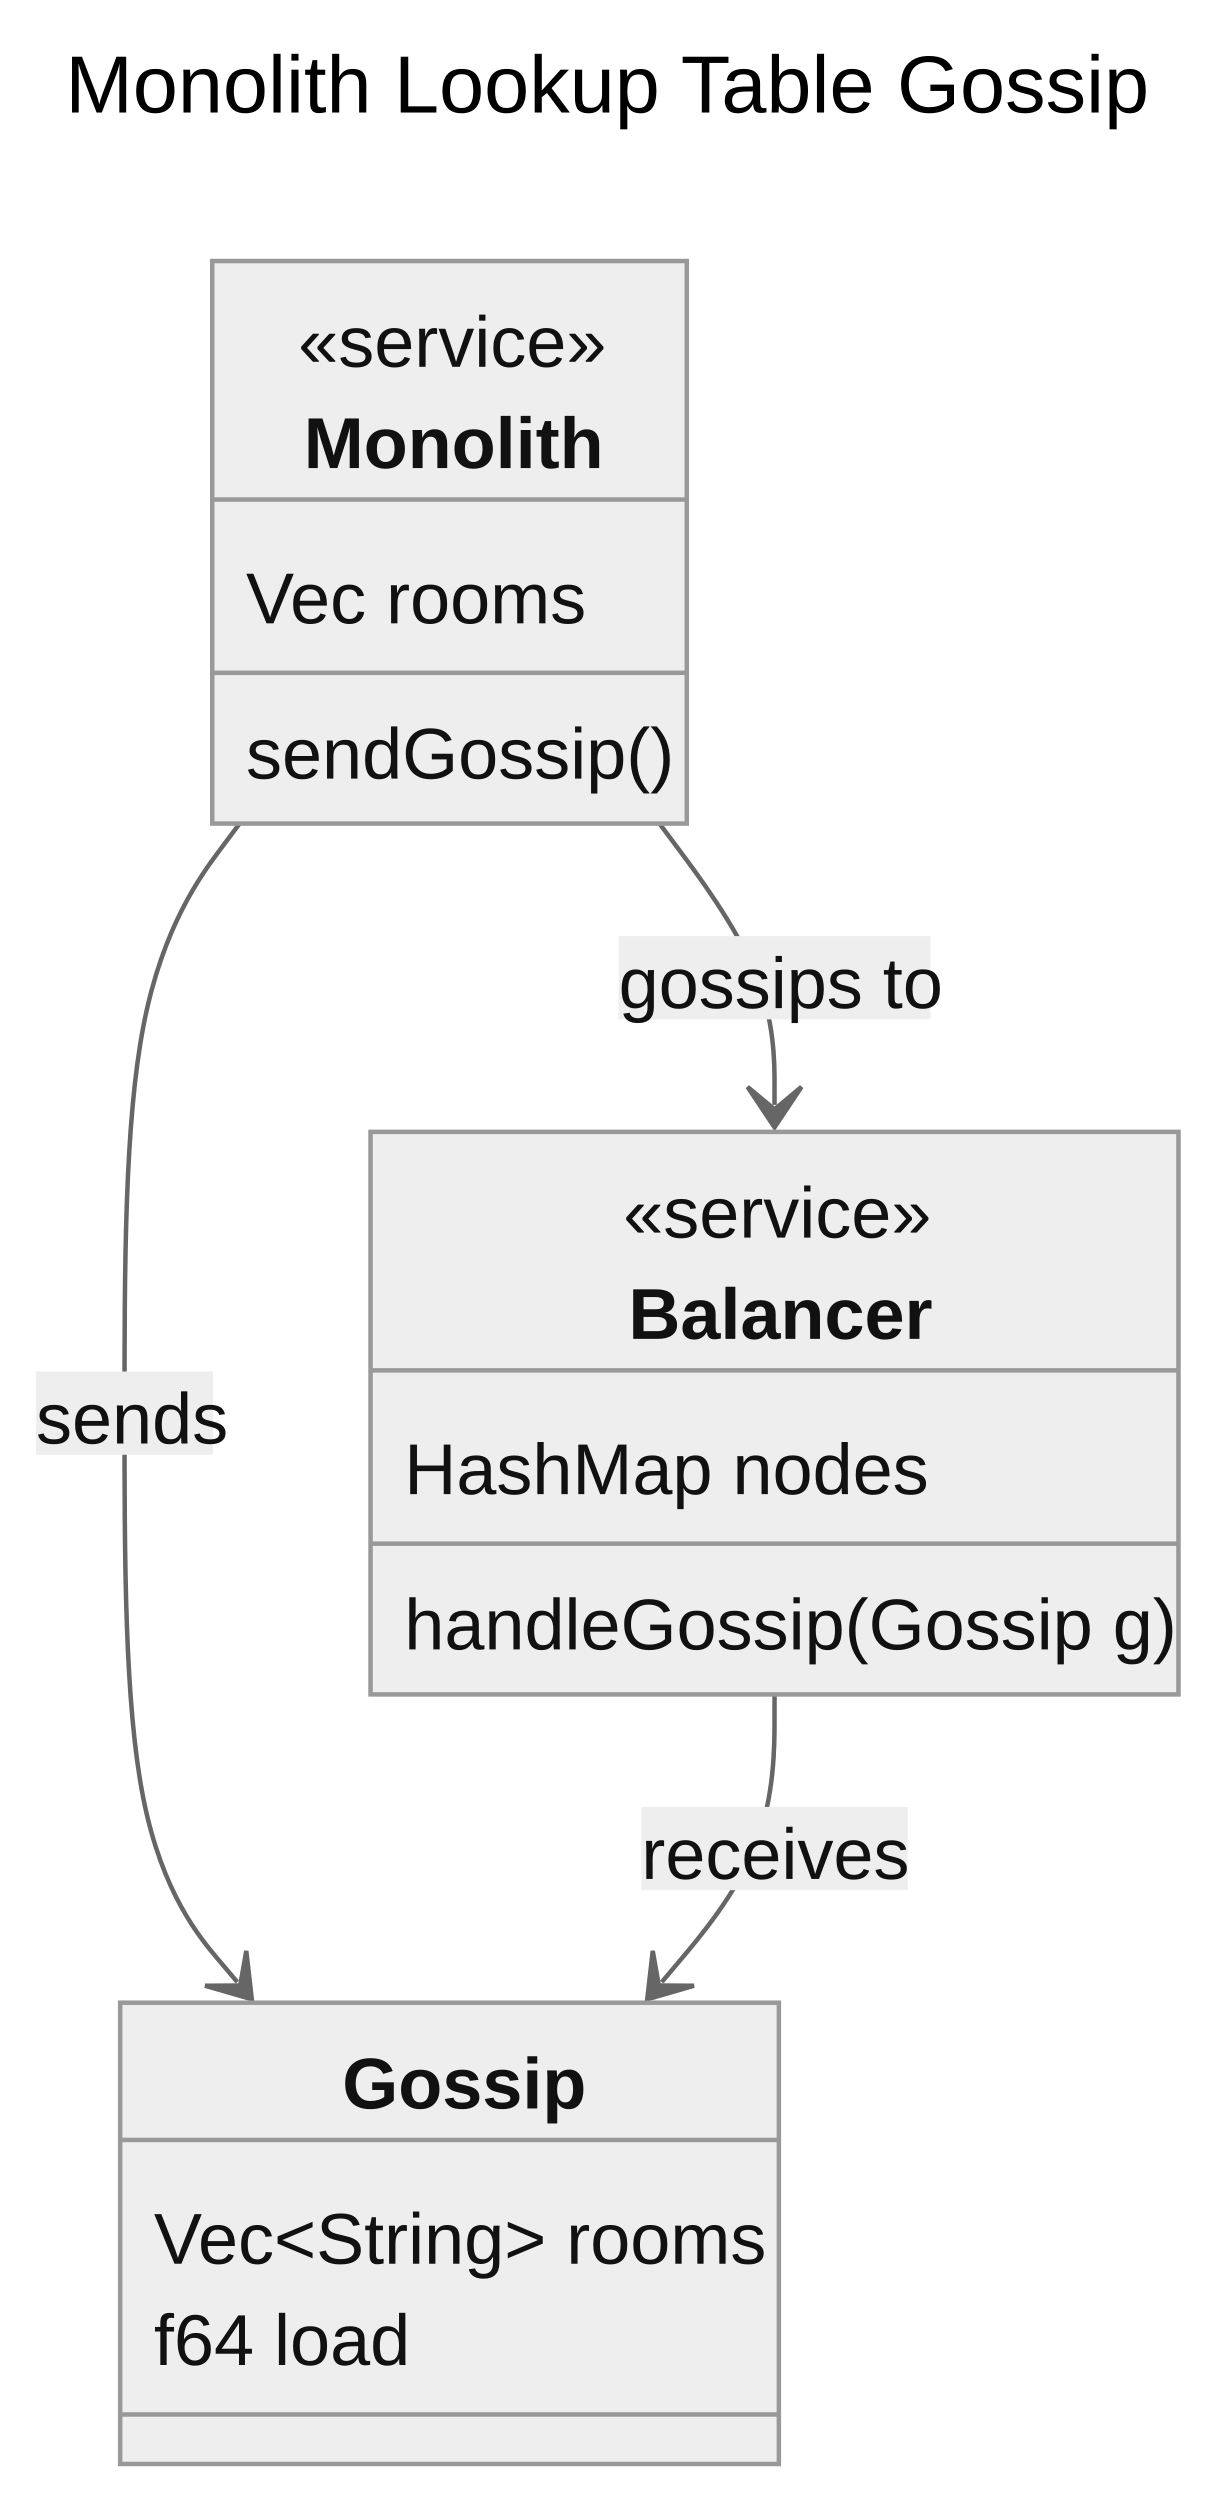
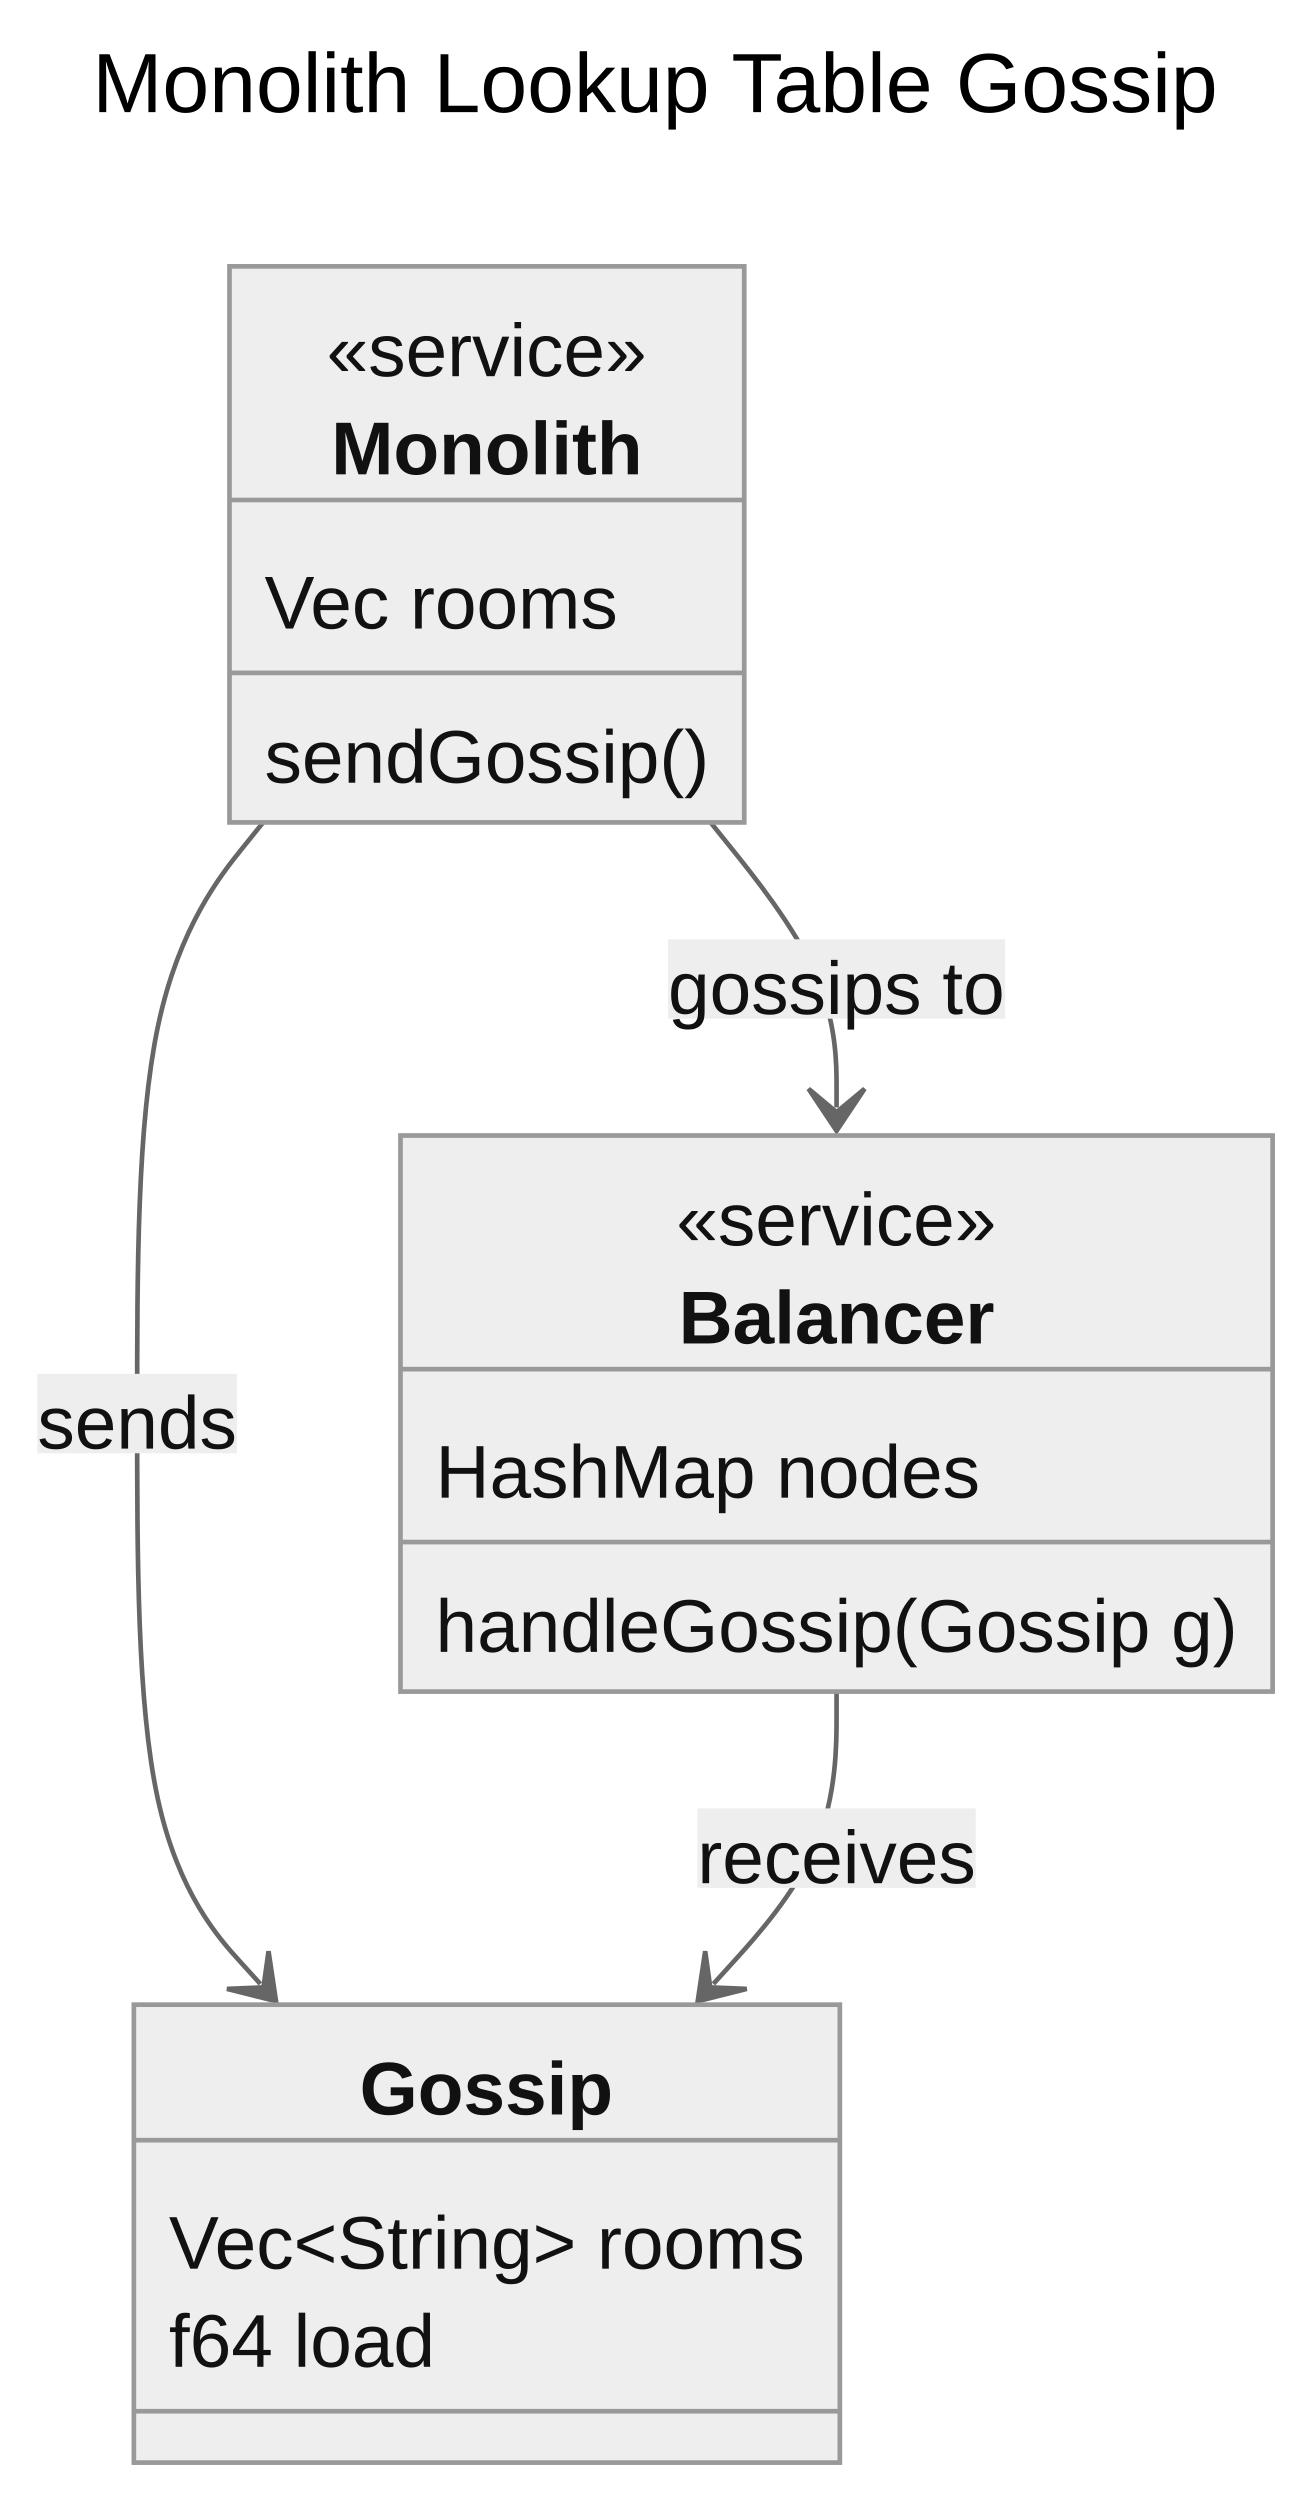
- <svg xmlns="http://www.w3.org/2000/svg" aria-roledescription="classDiagram" role="graphics-document document" viewBox="0 -50 269.859 555.5" style="max-width: 269.859px; background-color: white;" width="100%" id="my-svg">
+ <svg xmlns="http://www.w3.org/2000/svg" aria-roledescription="classDiagram" role="graphics-document document" viewBox="0 -49 280.344 535" style="max-width: 280.344px; background-color: white;" width="100%" id="my-svg">
  <style>#my-svg{font-family:"trebuchet ms",verdana,arial,sans-serif;font-size:16px;fill:#000000;}#my-svg .error-icon{fill:#552222;}#my-svg .error-text{fill:#552222;stroke:#552222;}#my-svg .edge-thickness-normal{stroke-width:2px;}#my-svg .edge-thickness-thick{stroke-width:3.5px;}#my-svg .edge-pattern-solid{stroke-dasharray:0;}#my-svg .edge-pattern-dashed{stroke-dasharray:3;}#my-svg .edge-pattern-dotted{stroke-dasharray:2;}#my-svg .marker{fill:#666;stroke:#666;}#my-svg .marker.cross{stroke:#666;}#my-svg svg{font-family:"trebuchet ms",verdana,arial,sans-serif;font-size:16px;}#my-svg g.classGroup text{fill:#999;stroke:none;font-family:"trebuchet ms",verdana,arial,sans-serif;font-size:10px;}#my-svg g.classGroup text .title{font-weight:bolder;}#my-svg .nodeLabel,#my-svg .edgeLabel{color:#111111;}#my-svg .edgeLabel .label rect{fill:#eee;}#my-svg .label text{fill:#111111;}#my-svg .edgeLabel .label span{background:#eee;}#my-svg .classTitle{font-weight:bolder;}#my-svg .node rect,#my-svg .node circle,#my-svg .node ellipse,#my-svg .node polygon,#my-svg .node path{fill:#eee;stroke:#999;stroke-width:1px;}#my-svg .divider{stroke:#999;stroke-width:1;}#my-svg g.clickable{cursor:pointer;}#my-svg g.classGroup rect{fill:#eee;stroke:#999;}#my-svg g.classGroup line{stroke:#999;stroke-width:1;}#my-svg .classLabel .box{stroke:none;stroke-width:0;fill:#eee;opacity:0.5;}#my-svg .classLabel .label{fill:#999;font-size:10px;}#my-svg .relation{stroke:#666;stroke-width:1;fill:none;}#my-svg .dashed-line{stroke-dasharray:3;}#my-svg .dotted-line{stroke-dasharray:1 2;}#my-svg #compositionStart,#my-svg .composition{fill:#666!important;stroke:#666!important;stroke-width:1;}#my-svg #compositionEnd,#my-svg .composition{fill:#666!important;stroke:#666!important;stroke-width:1;}#my-svg #dependencyStart,#my-svg .dependency{fill:#666!important;stroke:#666!important;stroke-width:1;}#my-svg #dependencyStart,#my-svg .dependency{fill:#666!important;stroke:#666!important;stroke-width:1;}#my-svg #extensionStart,#my-svg .extension{fill:transparent!important;stroke:#666!important;stroke-width:1;}#my-svg #extensionEnd,#my-svg .extension{fill:transparent!important;stroke:#666!important;stroke-width:1;}#my-svg #aggregationStart,#my-svg .aggregation{fill:transparent!important;stroke:#666!important;stroke-width:1;}#my-svg #aggregationEnd,#my-svg .aggregation{fill:transparent!important;stroke:#666!important;stroke-width:1;}#my-svg #lollipopStart,#my-svg .lollipop{fill:#eee!important;stroke:#666!important;stroke-width:1;}#my-svg #lollipopEnd,#my-svg .lollipop{fill:#eee!important;stroke:#666!important;stroke-width:1;}#my-svg .edgeTerminals{font-size:11px;}#my-svg .classTitleText{text-anchor:middle;font-size:18px;fill:#000000;}#my-svg :root{--mermaid-font-family:"trebuchet ms",verdana,arial,sans-serif;}</style>
  <g>
    <defs>
      <marker orient="auto" markerHeight="240" markerWidth="190" refY="7" refX="18" class="marker aggregation classDiagram" id="my-svg_classDiagram-aggregationStart">
        <path d="M 18,7 L9,13 L1,7 L9,1 Z" />
      </marker>
    </defs>
    <defs>
      <marker orient="auto" markerHeight="28" markerWidth="20" refY="7" refX="1" class="marker aggregation classDiagram" id="my-svg_classDiagram-aggregationEnd">
        <path d="M 18,7 L9,13 L1,7 L9,1 Z" />
      </marker>
    </defs>
    <defs>
      <marker orient="auto" markerHeight="240" markerWidth="190" refY="7" refX="18" class="marker extension classDiagram" id="my-svg_classDiagram-extensionStart">
        <path d="M 1,7 L18,13 V 1 Z" />
      </marker>
    </defs>
    <defs>
      <marker orient="auto" markerHeight="28" markerWidth="20" refY="7" refX="1" class="marker extension classDiagram" id="my-svg_classDiagram-extensionEnd">
        <path d="M 1,1 V 13 L18,7 Z" />
      </marker>
    </defs>
    <defs>
      <marker orient="auto" markerHeight="240" markerWidth="190" refY="7" refX="18" class="marker composition classDiagram" id="my-svg_classDiagram-compositionStart">
        <path d="M 18,7 L9,13 L1,7 L9,1 Z" />
      </marker>
    </defs>
    <defs>
      <marker orient="auto" markerHeight="28" markerWidth="20" refY="7" refX="1" class="marker composition classDiagram" id="my-svg_classDiagram-compositionEnd">
        <path d="M 18,7 L9,13 L1,7 L9,1 Z" />
      </marker>
    </defs>
    <defs>
      <marker orient="auto" markerHeight="240" markerWidth="190" refY="7" refX="6" class="marker dependency classDiagram" id="my-svg_classDiagram-dependencyStart">
        <path d="M 5,7 L9,13 L1,7 L9,1 Z" />
      </marker>
    </defs>
    <defs>
      <marker orient="auto" markerHeight="28" markerWidth="20" refY="7" refX="13" class="marker dependency classDiagram" id="my-svg_classDiagram-dependencyEnd">
        <path d="M 18,7 L9,13 L14,7 L9,1 Z" />
      </marker>
    </defs>
    <defs>
      <marker orient="auto" markerHeight="240" markerWidth="190" refY="7" refX="13" class="marker lollipop classDiagram" id="my-svg_classDiagram-lollipopStart">
        <circle r="6" cy="7" cx="7" fill="transparent" stroke="black" />
      </marker>
    </defs>
    <defs>
      <marker orient="auto" markerHeight="240" markerWidth="190" refY="7" refX="1" class="marker lollipop classDiagram" id="my-svg_classDiagram-lollipopEnd">
        <circle r="6" cy="7" cx="7" fill="transparent" stroke="black" />
      </marker>
    </defs>
    <g class="root">
      <g class="clusters" />
      <g class="edgePaths">
-         <path marker-end="url(#my-svg_classDiagram-dependencyEnd)" style="fill:none" class="edge-pattern-solid relation" id="id1" d="M53.232,133L48.972,138.708C44.711,144.417,36.189,155.833,31.929,177.667C27.668,199.5,27.668,231.75,27.668,264C27.668,296.25,27.668,328.5,31.844,349.569C36.02,370.639,44.372,380.527,48.548,385.472L52.725,390.416" />
-         <path marker-end="url(#my-svg_classDiagram-dependencyEnd)" style="fill:none" class="edge-pattern-solid relation" id="id2" d="M172.098,326.5L172.098,332.208C172.098,337.917,172.098,349.333,167.922,359.986C163.745,370.639,155.393,380.527,151.217,385.472L147.041,390.416" />
-         <path marker-end="url(#my-svg_classDiagram-dependencyEnd)" style="fill:none" class="edge-pattern-solid relation" id="id3" d="M146.533,133L150.794,138.708C155.055,144.417,163.576,155.833,167.837,166.25C172.098,176.667,172.098,186.083,172.098,190.792L172.098,195.5" />
+         <path marker-end="url(#my-svg_classDiagram-dependencyEnd)" style="fill:none" class="edge-pattern-solid relation" id="id1" d="M56.309,127L51.816,132.583C47.323,138.167,38.337,149.333,33.844,170.417C29.352,191.5,29.352,222.5,29.352,253.5C29.352,284.5,29.352,315.5,33.744,335.843C38.137,356.185,46.923,365.871,51.316,370.713L55.708,375.556" />
+         <path marker-end="url(#my-svg_classDiagram-dependencyEnd)" style="fill:none" class="edge-pattern-solid relation" id="id2" d="M179.023,313L179.023,318.583C179.023,324.167,179.023,335.333,174.631,345.759C170.238,356.185,161.452,365.871,157.059,370.713L152.667,375.556" />
+         <path marker-end="url(#my-svg_classDiagram-dependencyEnd)" style="fill:none" class="edge-pattern-solid relation" id="id3" d="M152.066,127L156.559,132.583C161.052,138.167,170.038,149.333,174.531,159.5C179.023,169.667,179.023,178.833,179.023,183.417L179.023,188" />
      </g>
      <g class="edgeLabels">
-         <g transform="translate(27.66797, 264)" class="edgeLabel">
-           <g transform="translate(-19.66797, -9.25)" class="label">
-             <rect height="18.5" width="39.336" ry="0" rx="0" />
+         <g transform="translate(29.35156, 253.5)" class="edgeLabel">
+           <g transform="translate(-21.35156, -8.5)" class="label">
+             <rect height="17" width="42.703" ry="0" rx="0" />
            <text style="">
              <tspan class="row" x="0" dy="1em" xml:space="preserve">sends</tspan>
            </text>
          </g>
        </g>
-         <g transform="translate(172.0977, 360.75)" class="edgeLabel">
-           <g transform="translate(-29.59766, -9.25)" class="label">
-             <rect height="18.5" width="59.195" ry="0" rx="0" />
+         <g transform="translate(179.0234, 346.5)" class="edgeLabel">
+           <g transform="translate(-29.78906, -8.5)" class="label">
+             <rect height="17" width="59.578" ry="0" rx="0" />
            <text style="">
              <tspan class="row" x="0" dy="1em" xml:space="preserve">receives</tspan>
            </text>
          </g>
        </g>
-         <g transform="translate(172.0977, 167.25)" class="edgeLabel">
-           <g transform="translate(-34.63672, -9.25)" class="label">
-             <rect height="18.5" width="69.273" ry="0" rx="0" />
+         <g transform="translate(179.0234, 160.5)" class="edgeLabel">
+           <g transform="translate(-36.07031, -8.5)" class="label">
+             <rect height="17" width="72.141" ry="0" rx="0" />
            <text style="">
              <tspan class="row" x="0" dy="1em" xml:space="preserve">gossips to</tspan>
            </text>
          </g>
        </g>
      </g>
      <g class="nodes">
-         <g transform="translate(172.0977, 264)" id="classId-Balancer-0" class="node default">
-           <rect height="125" width="179.523" y="-62.5" x="-89.762" class="outer title-state" />
-           <line y2="-9.5" y1="-9.5" x2="89.762" x1="-89.762" class="divider" />
-           <line y2="29" y1="29" x2="89.762" x1="-89.762" class="divider" />
+         <g transform="translate(179.0234, 253.5)" id="classId-Balancer-0" class="node default">
+           <rect height="119" width="186.641" y="-59.5" x="-93.32" class="outer title-state" />
+           <line y2="-9.5" y1="-9.5" x2="93.32" x1="-93.32" class="divider" />
+           <line y2="27.5" y1="27.5" x2="93.32" x1="-93.32" class="divider" />
          <g class="label">
-             <text transform="translate( -33.625, -55)" style="">
+             <text transform="translate( -34.28906, -52)" style="">
              <tspan class="title-row" x="0" dy="1em" xml:space="preserve">«service»</tspan>
            </text>
-             <text transform="translate( -32.47656, -32.5)" class="classTitle" style="">
+             <text transform="translate( -33.79688, -31)" class="classTitle" style="">
              <tspan class="title-row" x="0" dy="1em" xml:space="preserve">Balancer</tspan>
            </text>
-             <text transform="translate( -82.26172, 2)" style="">
+             <text transform="translate( -85.82031, 2)" style="">
              <tspan class="title-row" x="0" dy="1em" xml:space="preserve">HashMap nodes</tspan>
            </text>
-             <text transform="translate( -82.26172, 36.5)" style="">
+             <text transform="translate( -85.82031, 35)" style="">
              <tspan class="title-row" x="0" dy="1em" xml:space="preserve">handleGossip(Gossip g)</tspan>
            </text>
          </g>
        </g>
-         <g transform="translate(99.88281, 70.5)" id="classId-Monolith-1" class="node default">
-           <rect height="125" width="105.445" y="-62.5" x="-52.723" class="outer title-state" />
-           <line y2="-9.5" y1="-9.5" x2="52.723" x1="-52.723" class="divider" />
-           <line y2="29" y1="29" x2="52.723" x1="-52.723" class="divider" />
+         <g transform="translate(104.1875, 67.5)" id="classId-Monolith-1" class="node default">
+           <rect height="119" width="110.156" y="-59.5" x="-55.078" class="outer title-state" />
+           <line y2="-9.5" y1="-9.5" x2="55.078" x1="-55.078" class="divider" />
+           <line y2="27.5" y1="27.5" x2="55.078" x1="-55.078" class="divider" />
          <g class="label">
-             <text transform="translate( -33.625, -55)" style="">
+             <text transform="translate( -34.28906, -52)" style="">
              <tspan class="title-row" x="0" dy="1em" xml:space="preserve">«service»</tspan>
            </text>
-             <text transform="translate( -32.39844, -32.5)" class="classTitle" style="">
+             <text transform="translate( -33.32031, -31)" class="classTitle" style="">
              <tspan class="title-row" x="0" dy="1em" xml:space="preserve">Monolith</tspan>
            </text>
-             <text transform="translate( -45.22266, 2)" style="">
+             <text transform="translate( -47.57812, 2)" style="">
              <tspan class="title-row" x="0" dy="1em" xml:space="preserve">Vec rooms</tspan>
            </text>
-             <text transform="translate( -45.22266, 36.5)" style="">
+             <text transform="translate( -47.57812, 35)" style="">
              <tspan class="title-row" x="0" dy="1em" xml:space="preserve">sendGossip()</tspan>
            </text>
          </g>
        </g>
-         <g transform="translate(99.88281, 446.25)" id="classId-Gossip-2" class="node default">
-           <rect height="102.5" width="146.359" y="-51.25" x="-73.18" class="outer title-state" />
-           <line y2="-20.75" y1="-20.75" x2="73.18" x1="-73.18" class="divider" />
-           <line y2="40.25" y1="40.25" x2="73.18" x1="-73.18" class="divider" />
+         <g transform="translate(104.1875, 429)" id="classId-Gossip-2" class="node default">
+           <rect height="98" width="151.078" y="-49" x="-75.539" class="outer title-state" />
+           <line y2="-20" y1="-20" x2="75.539" x1="-75.539" class="divider" />
+           <line y2="38" y1="38" x2="75.539" x1="-75.539" class="divider" />
          <g class="label">
            <text style="">
              <tspan class="title-row" x="0" dy="1em" xml:space="preserve" />
            </text>
-             <text transform="translate( -23.83594, -43.75)" class="classTitle" style="">
+             <text transform="translate( -27.23047, -41.5)" class="classTitle" style="">
              <tspan class="title-row" x="0" dy="1em" xml:space="preserve">Gossip</tspan>
            </text>
-             <text transform="translate( -65.67969, -9.25)" style="">
+             <text transform="translate( -68.03906, -8.5)" style="">
              <tspan class="title-row" x="0" dy="1em" xml:space="preserve">Vec&lt;String&gt; rooms</tspan>
            </text>
-             <text transform="translate( -65.67969, 13.25)" style="">
+             <text transform="translate( -68.03906, 12.5)" style="">
              <tspan class="title-row" x="0" dy="1em" xml:space="preserve">f64 load</tspan>
            </text>
          </g>
        </g>
      </g>
    </g>
  </g>
-   <text class="classTitleText" y="-25" x="134.93">Monolith Lookup Table Gossip</text>
+   <text class="classTitleText" y="-25" x="140.172">Monolith Lookup Table Gossip</text>
</svg>
